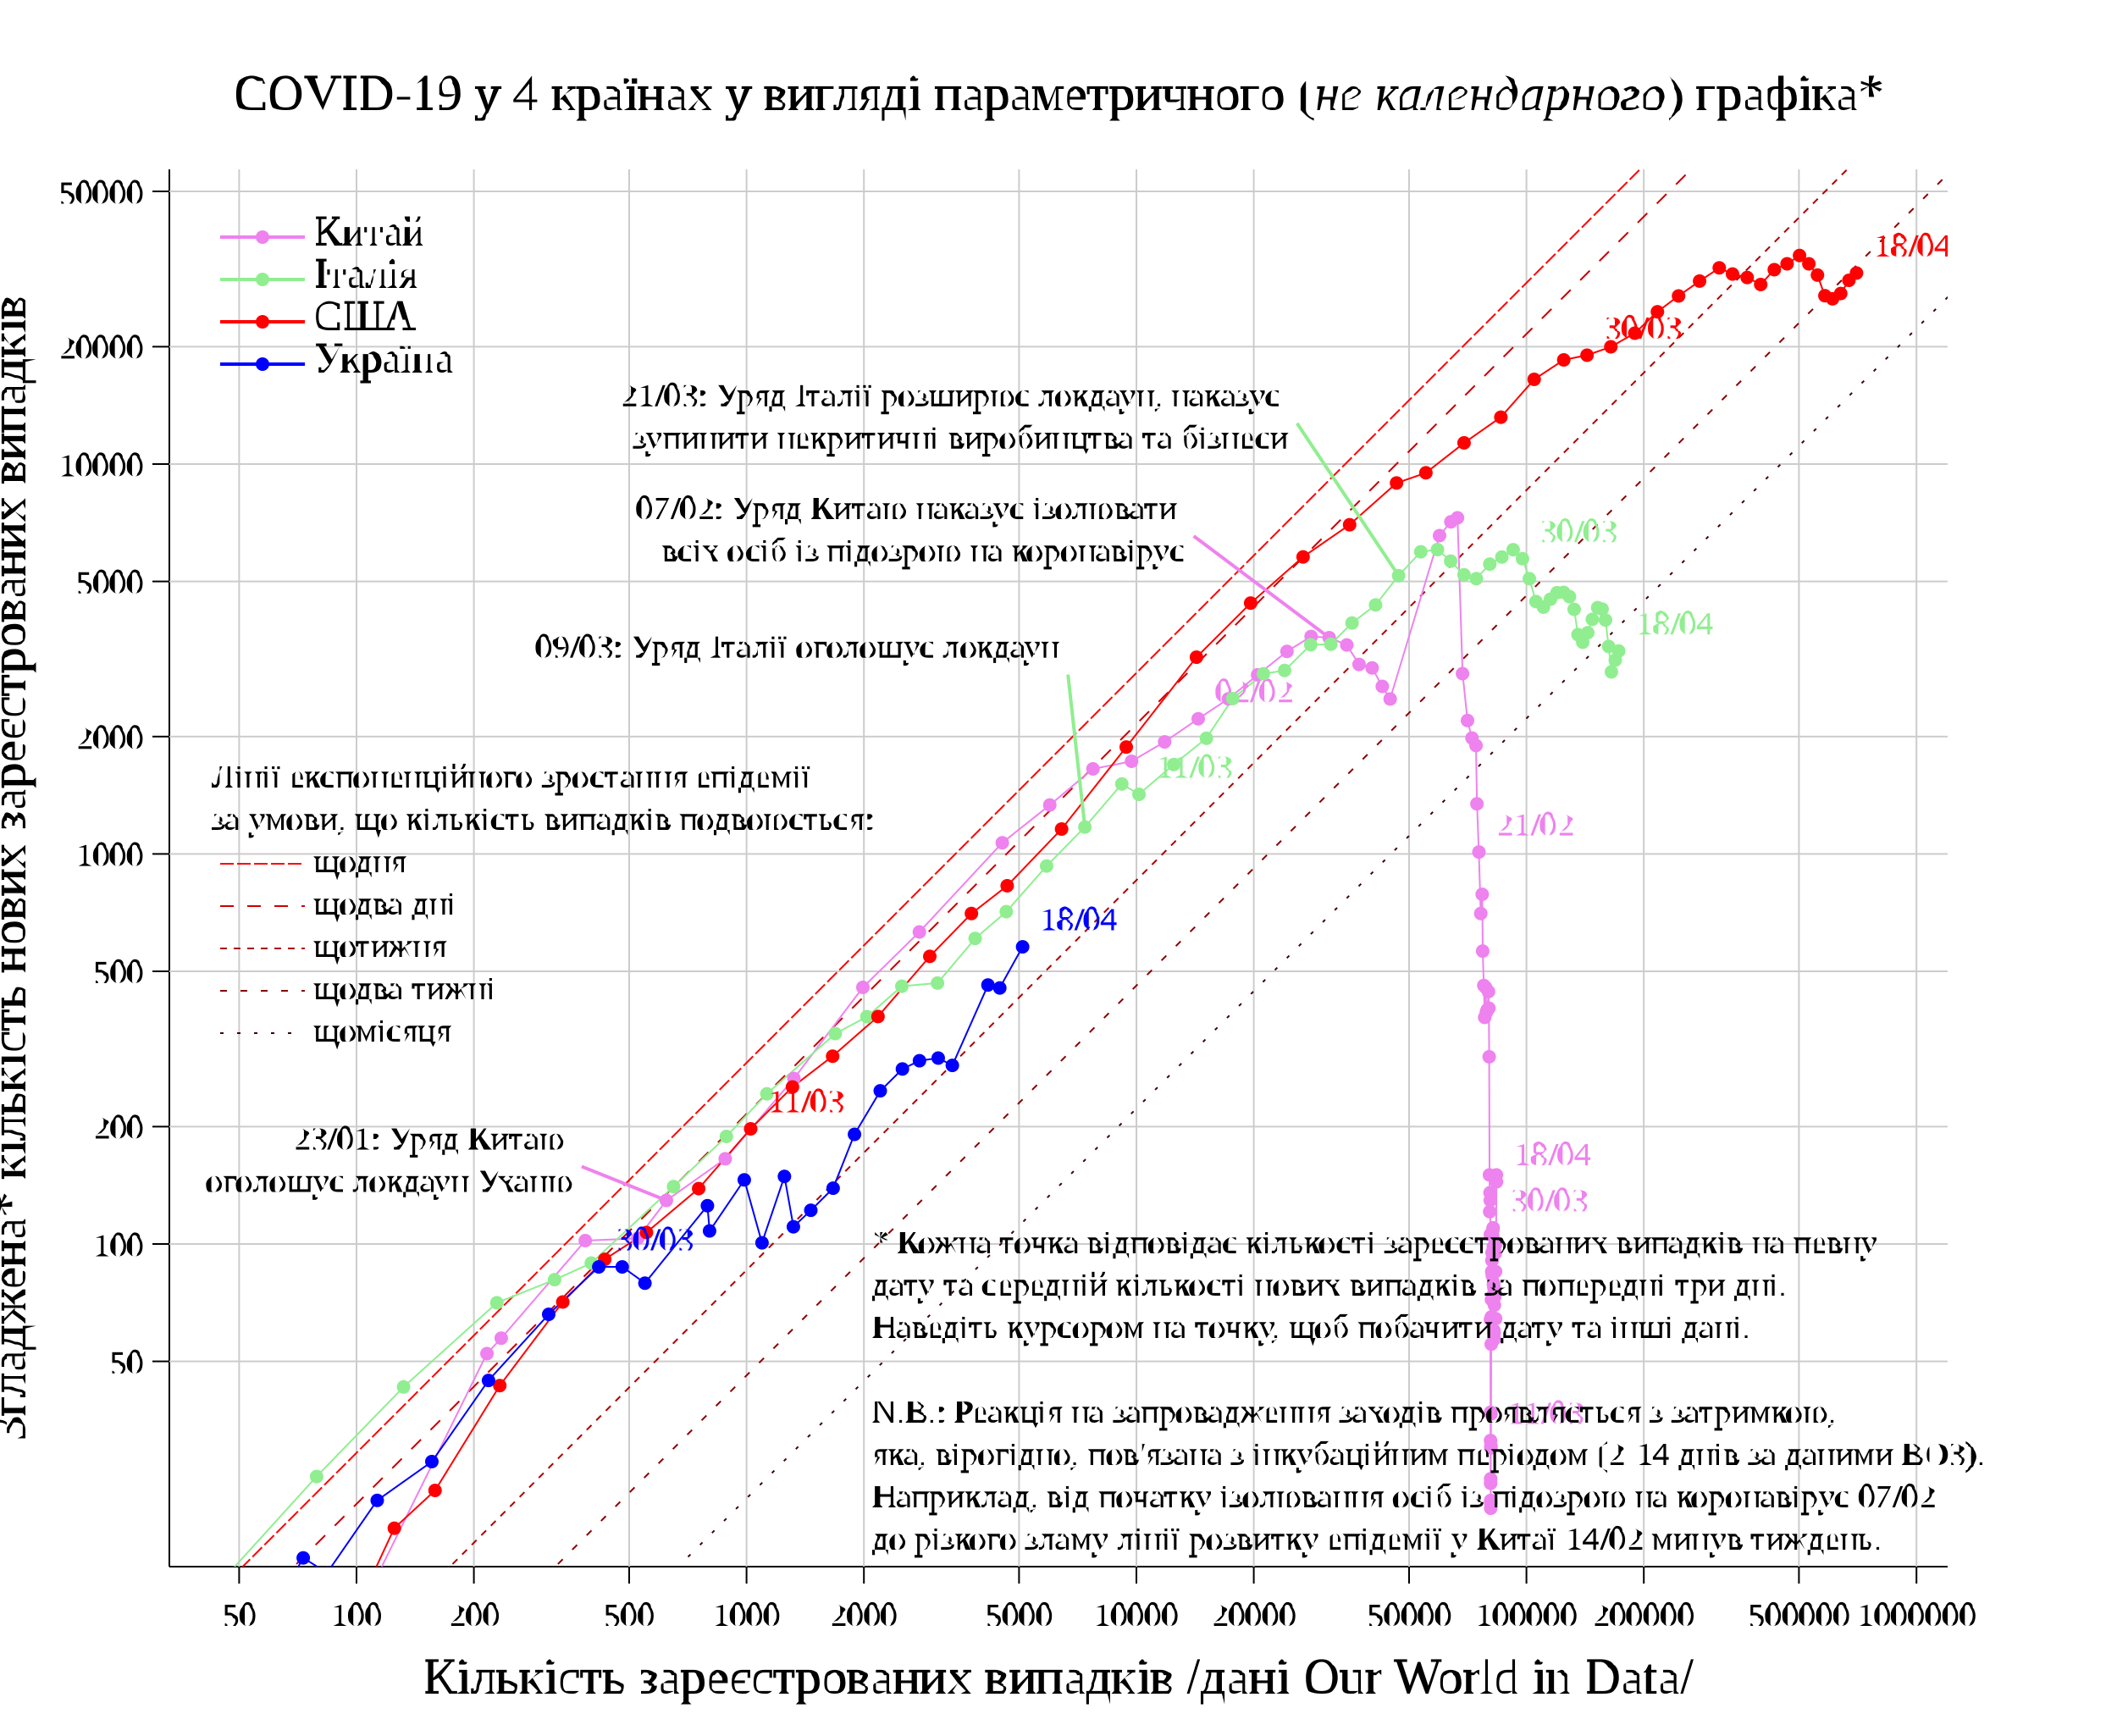
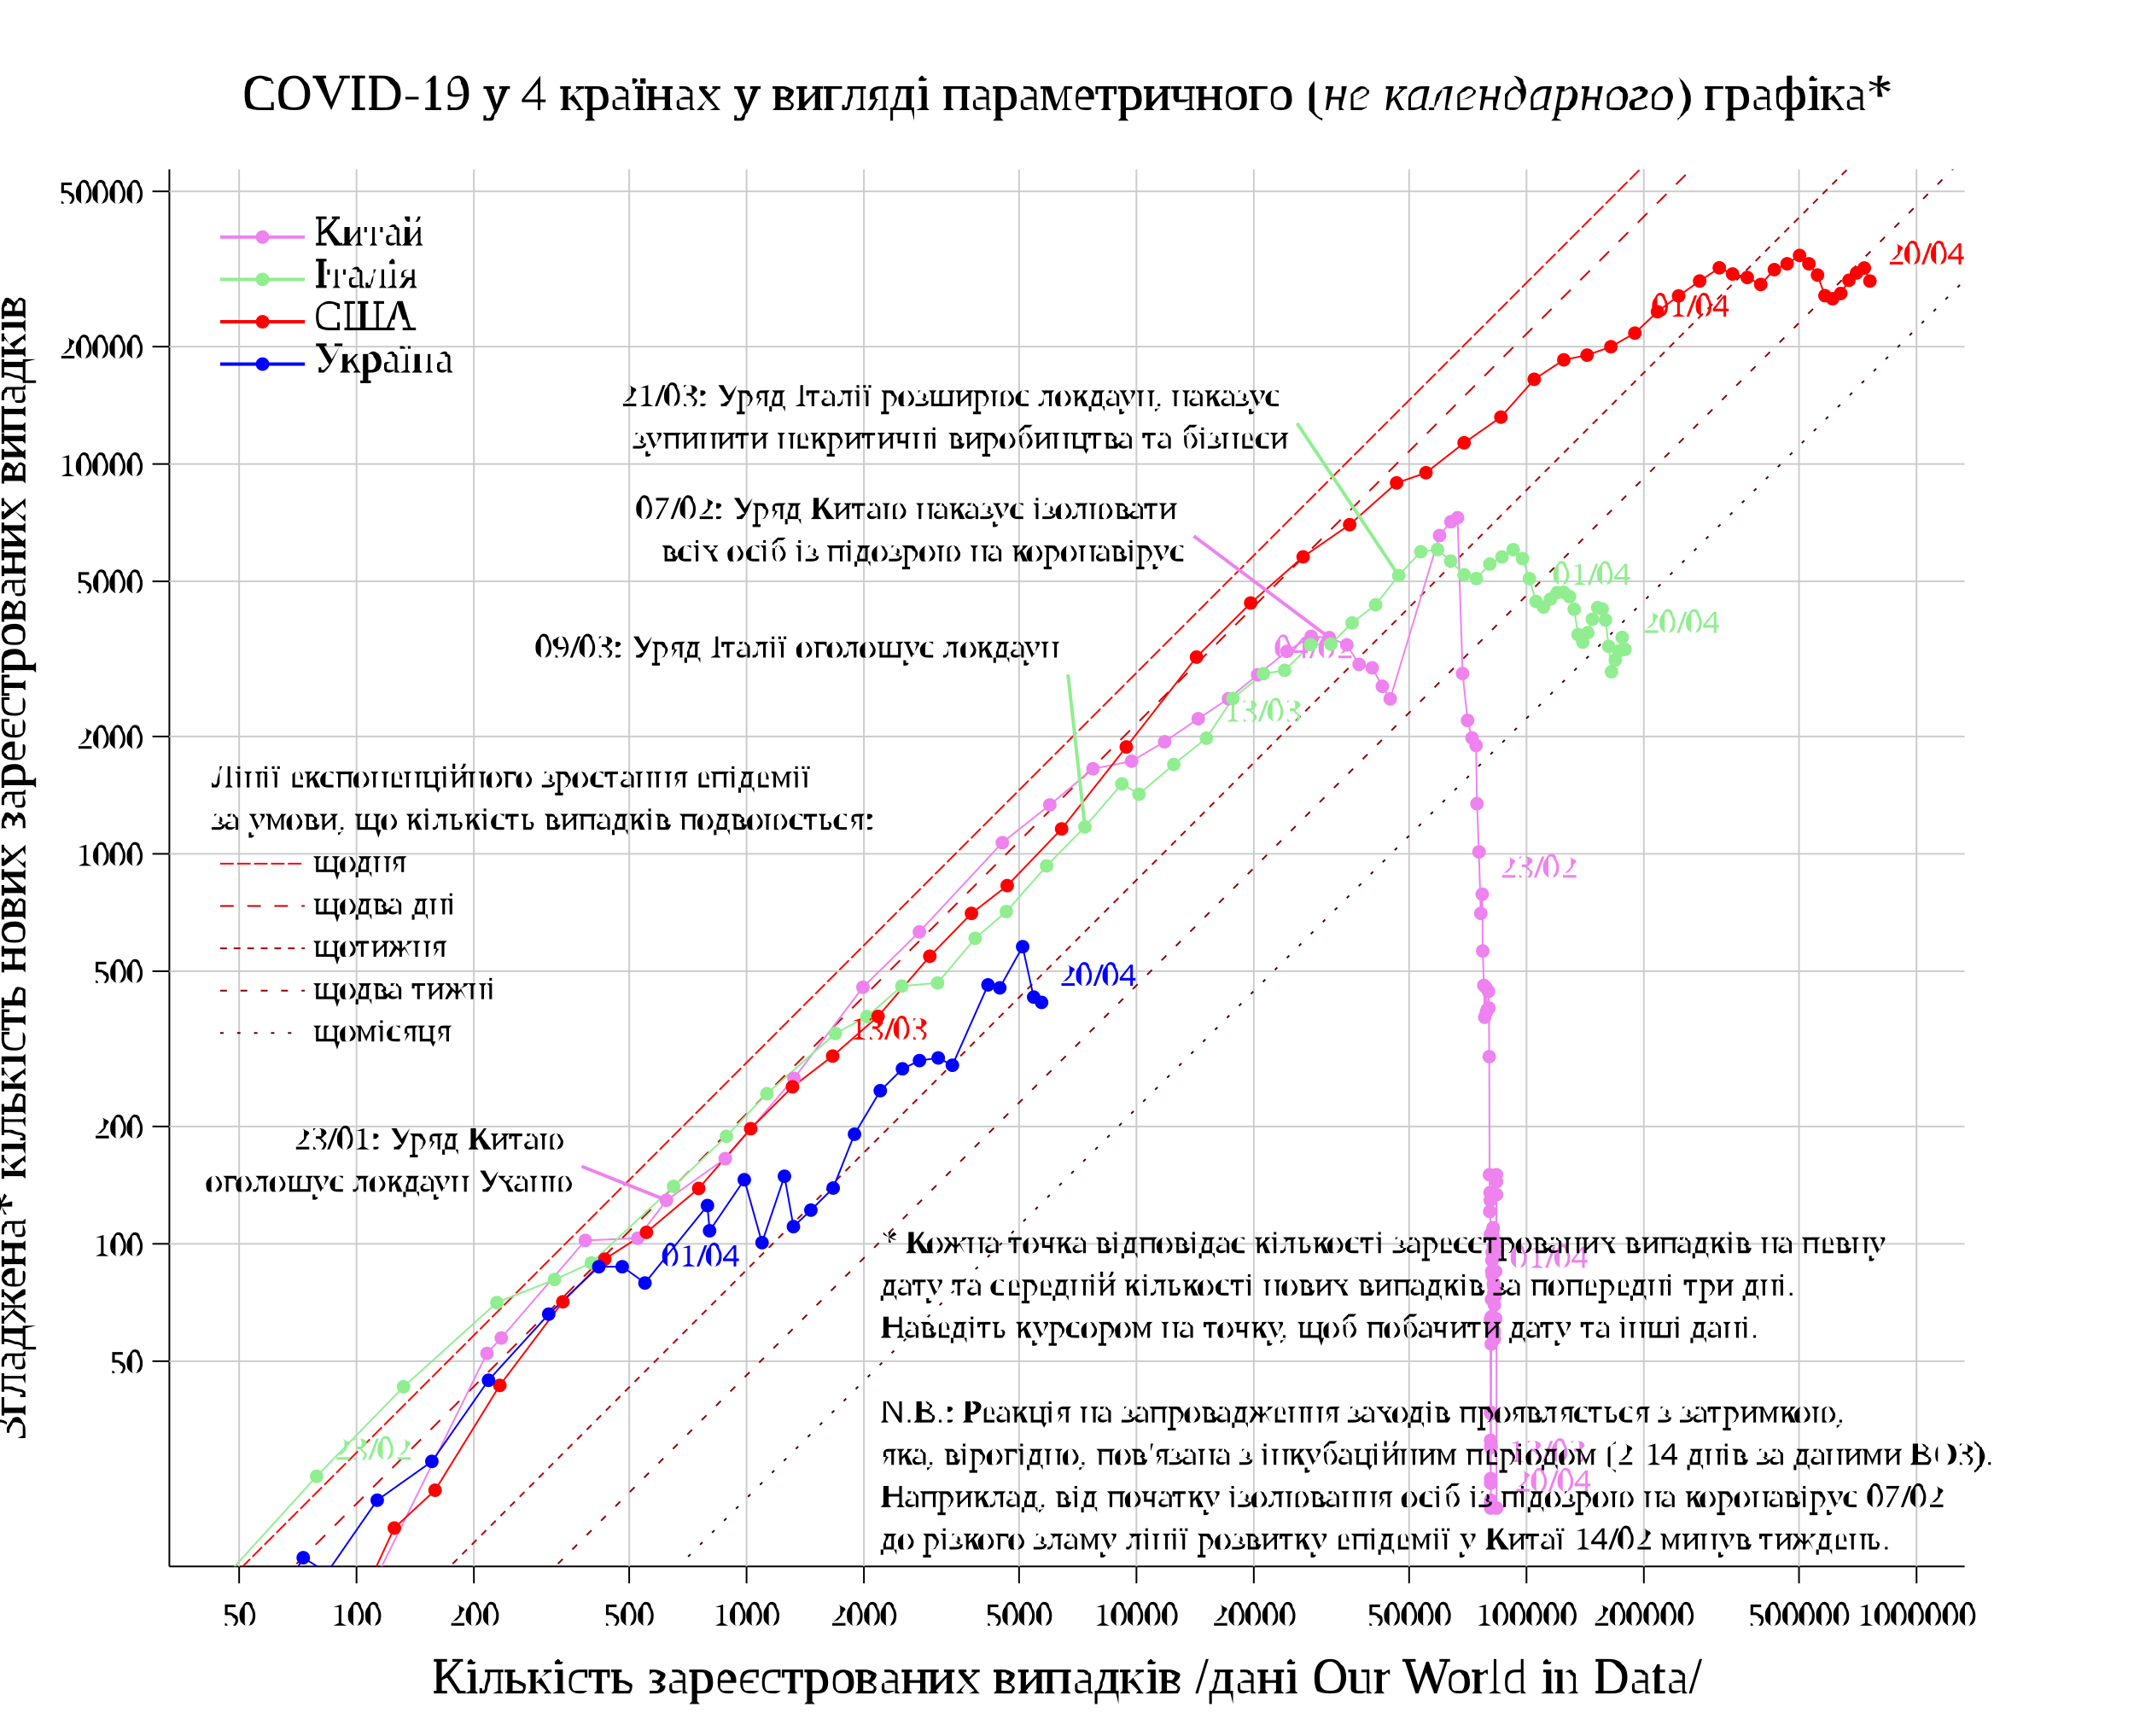
- <svg xmlns="http://www.w3.org/2000/svg" version="1.1" baseProfile="full" viewBox="-1 -1 12.5 10.25" fill="none">
+ <svg xmlns="http://www.w3.org/2000/svg" version="1.1" baseProfile="full" viewBox="-1 -1 12.6 10.25" fill="none">
  <g fill="black" font-size="0.3" text-anchor="middle">
-     <text transform="translate(5.25,-0.35)">COVID-19 у 4 країнах у вигляді параметричного (<tspan font-style="italic">не календарного</tspan>) графіка*</text>
-     <text transform="translate(5.25,9)">Кількість зареєстрованих випадків /<a href="https://covid.ourworldindata.org">
+     <text transform="translate(5.3,-0.35)">COVID-19 у 4 країнах у вигляді параметричного (<tspan font-style="italic">не календарного</tspan>) графіка*</text>
+     <text transform="translate(5.3,9)">Кількість зареєстрованих випадків /<a href="https://covid.ourworldindata.org">
        <tspan>дані Our World in Data</tspan>
      </a>/</text>
    <text transform="translate(-0.85,4.125) rotate(-90)">Згладжена* кількість нових зареєстрованих випадків</text>
  </g>
-   <path stroke="black" stroke-width="0.01" d="M 0 8.25 L 10.5 8.25 M 0 8.25 L 0 0" />
+   <path stroke="black" stroke-width="0.01" d="M 0 8.25 L 10.6 8.25 M 0 8.25 L 0 0" />
  <clipPath id="plot">
-     <rect x="0" y="0" width="10.5" height="8.25" />
+     <rect x="0" y="0" width="10.6" height="8.25" />
  </clipPath>
  <path stroke="black" stroke-width="0.01" d=" M 0.412 8.25 v 0.1  M 1.105 8.25 v 0.1  M 1.798 8.25 v 0.1  M 2.715 8.25 v 0.1  M 3.408 8.25 v 0.1  M 4.101 8.25 v 0.1  M 5.017 8.25 v 0.1  M 5.71 8.25 v 0.1  M 6.403 8.25 v 0.1  M 7.32 8.25 v 0.1  M 8.013 8.25 v 0.1  M 8.706 8.25 v 0.1  M 9.622 8.25 v 0.1  M 10.316 8.25 v 0.1 M 0 7.038 h -0.1  M 0 6.345 h -0.1  M 0 5.652 h -0.1  M 0 4.735 h -0.1  M 0 4.042 h -0.1  M 0 3.349 h -0.1  M 0 2.433 h -0.1  M 0 1.74 h -0.1  M 0 1.047 h -0.1  M 0 0.13 h -0.1" />
-   <path stroke="#ccc" stroke-width="0.01" d=" M 0.412 8.25 v -8.25  M 1.105 8.25 v -8.25  M 1.798 8.25 v -8.25  M 2.715 8.25 v -8.25  M 3.408 8.25 v -8.25  M 4.101 8.25 v -8.25  M 5.017 8.25 v -8.25  M 5.71 8.25 v -8.25  M 6.403 8.25 v -8.25  M 7.32 8.25 v -8.25  M 8.013 8.25 v -8.25  M 8.706 8.25 v -8.25  M 9.622 8.25 v -8.25  M 10.316 8.25 v -8.25 M 0 7.038 h 10.5  M 0 6.345 h 10.5  M 0 5.652 h 10.5  M 0 4.735 h 10.5  M 0 4.042 h 10.5  M 0 3.349 h 10.5  M 0 2.433 h 10.5  M 0 1.74 h 10.5  M 0 1.047 h 10.5  M 0 0.13 h 10.5" />
+   <path stroke="#ccc" stroke-width="0.01" d=" M 0.412 8.25 v -8.25  M 1.105 8.25 v -8.25  M 1.798 8.25 v -8.25  M 2.715 8.25 v -8.25  M 3.408 8.25 v -8.25  M 4.101 8.25 v -8.25  M 5.017 8.25 v -8.25  M 5.71 8.25 v -8.25  M 6.403 8.25 v -8.25  M 7.32 8.25 v -8.25  M 8.013 8.25 v -8.25  M 8.706 8.25 v -8.25  M 9.622 8.25 v -8.25  M 10.316 8.25 v -8.25 M 0 7.038 h 10.6  M 0 6.345 h 10.6  M 0 5.652 h 10.6  M 0 4.735 h 10.6  M 0 4.042 h 10.6  M 0 3.349 h 10.6  M 0 2.433 h 10.6  M 0 1.74 h 10.6  M 0 1.047 h 10.6  M 0 0.13 h 10.6" />
  <g fill="black" font-size="0.2" transform="translate(0,8.6)" text-anchor="middle">
    <text x="0.412">50</text>
    <text x="1.105">100</text>
    <text x="1.798">200</text>
    <text x="2.715">500</text>
    <text x="3.408">1000</text>
    <text x="4.101">2000</text>
    <text x="5.017">5000</text>
    <text x="5.71">10000</text>
    <text x="6.403">20000</text>
    <text x="7.32">50000</text>
    <text x="8.013">100000</text>
    <text x="8.706">200000</text>
    <text x="9.622">500000</text>
    <text x="10.316">1000000</text>
  </g>
  <g fill="black" font-size="0.2" transform="translate(-0.15,0.07)" text-anchor="end">
    <text y="7.038">50</text>
    <text y="6.345">100</text>
    <text y="5.652">200</text>
    <text y="4.735">500</text>
    <text y="4.042">1000</text>
    <text y="3.349">2000</text>
    <text y="2.433">5000</text>
    <text y="1.74">10000</text>
    <text y="1.047">20000</text>
    <text y="0.13">50000</text>
  </g>
  <g transform="translate(0.3,0.4)">
    <g stroke-width="0.02">
      <path stroke="violet" d="M 0 0 h 0.5" />
      <circle fill="violet" r="0.04" cx="0.25" cy="0" />
      <path stroke="lightgreen" d="M 0 0.25 h 0.5" />
      <circle fill="lightgreen" r="0.04" cx="0.25" cy="0.25" />
      <path stroke="red" d="M 0 0.5 h 0.5" />
      <circle fill="red" r="0.04" cx="0.25" cy="0.5" />
      <path stroke="blue" d="M 0 0.75 h 0.5" />
      <circle fill="blue" r="0.04" cx="0.25" cy="0.75" />
    </g>
    <g stroke-width="0.01" transform="translate(0,3.7)">
      <path stroke="#f00" stroke-dasharray="0.08 0.02" d="M 0 0 h 0.5" />
      <path stroke="#c00" stroke-dasharray="0.08 0.08" d="M 0 0.25 h 0.5" />
      <path stroke="#a00" stroke-dasharray="0.04 0.04" d="M 0 0.5 h 0.5" />
      <path stroke="#800" stroke-dasharray="0.04 0.08" d="M 0 0.75 h 0.5" />
      <path stroke="#400" stroke-dasharray="0.02 0.08" d="M 0 1 h 0.5" />
    </g>
    <g transform="translate(0.55,0.05)" font-size="0.25" fill="black">
      <text y="0">Китай</text>
      <text y="0.25">Італія</text>
      <text y="0.5">США</text>
      <text y="0.75">Україна</text>
      <g transform="translate(0,3.7)" font-size="0.2">
        <g transform="translate(-0.6,-0.25)">
          <text y="-0.25">Лінії експоненційного зростання епідемії</text>
          <text>за умови, що кількість випадків подвоюється:</text>
        </g>
        <text y="0">щодня</text>
        <text y="0.25">щодва дні</text>
        <text y="0.5">щотижня</text>
        <text y="0.75">щодва тижні</text>
        <text y="1">щомісяця</text>
      </g>
    </g>
  </g>
  <g clip-path="url(#plot)">
    <g transform="translate(0,8.25) scale(1,-1)" stroke-width="0.01">
      <path stroke="#f00" stroke-dasharray="0.08 0.02" d="M -2.267 -2.7 l 100 100" />
      <path stroke="#c00" stroke-dasharray="0.08 0.08" d="M -1.965 -2.7 l 100 100" />
      <path stroke="#a00" stroke-dasharray="0.04 0.04" d="M -1.043 -2.7 l 100 100" />
      <path stroke="#800" stroke-dasharray="0.04 0.08" d="M -0.421 -2.7 l 100 100" />
      <path stroke="#400" stroke-dasharray="0.02 0.08" d="M 0.305 -2.7 l 100 100" />
-       <path stroke="violet" d="M 0.882 -0.754  L 1.875 1.258  L 1.96 1.349  L 2.456 1.925  L 2.765 1.938  L 2.935 2.162  L 3.282 2.408  L 3.688 2.882  L 4.095 3.42  L 4.428 3.747  L 4.918 4.274  L 5.199 4.497  L 5.453 4.71  L 5.681 4.755  L 5.877 4.87  L 6.075 5.006  L 6.253 5.124  L 6.426 5.265  L 6.599 5.404  L 6.742 5.492  L 6.848 5.485  L 6.952 5.442  L 7.025 5.327  L 7.102 5.306  L 7.162 5.197  L 7.208 5.123  L 7.5 6.088  L 7.567 6.169  L 7.606 6.193  L 7.636 5.273  L 7.665 4.996  L 7.691 4.892  L 7.715 4.848  L 7.721 4.504  L 7.732 4.219  L 7.743 3.856  L 7.752 3.969  L 7.755 3.634  L 7.761 3.431  L 7.767 3.243  L 7.772 3.42  L 7.776 3.273  L 7.782 3.288  L 7.789 3.395  L 7.791 3.297  L 7.793 3.01  L 7.795 2.313  L 7.796 2.096  L 7.798 2.208  L 7.799 2.162  L 7.8 1.96  L 7.8 1.459  L 7.801 0.911  L 7.801 0.745  L 7.801 0.492  L 7.802 0.519  L 7.802 0.376  L 7.802 0.345  L 7.802 0.391  L 7.803 0.701  L 7.803 0.712  L 7.804 0.902  L 7.805 1.313  L 7.806 1.474  L 7.806 1.577  L 7.808 1.743  L 7.809 1.807  L 7.81 1.854  L 7.811 1.719  L 7.812 1.815  L 7.814 1.954  L 7.815 1.988  L 7.816 2  L 7.817 1.888  L 7.818 1.665  L 7.819 1.674  L 7.82 1.613  L 7.821 1.648  L 7.821 1.394  L 7.822 1.378  L 7.823 1.343  L 7.824 1.544  L 7.825 1.631  L 7.826 1.626  L 7.827 1.595  L 7.828 1.626  L 7.829 1.85  L 7.83 1.902  L 7.831 1.743  L 7.831 1.464  L 7.836 2.313  L 7.836 2.272" />
-       <path stroke="lightgreen" d="M -0.667 -1.16  L 0.869 0.532  L 1.383 1.061  L 1.934 1.558  L 2.275 1.694  L 2.491 1.792  L 2.977 2.244  L 3.289 2.54  L 3.528 2.792  L 3.932 3.147  L 4.119 3.247  L 4.325 3.427  L 4.536 3.446  L 4.758 3.709  L 4.942 3.867  L 5.18 4.137  L 5.406 4.367  L 5.624 4.621  L 5.725 4.56  L 5.93 4.736  L 6.123 4.891  L 6.279 5.126  L 6.46 5.272  L 6.585 5.291  L 6.739 5.443  L 6.858 5.446  L 6.983 5.572  L 7.122 5.678  L 7.258 5.851  L 7.389 5.992  L 7.488 6.005  L 7.565 5.937  L 7.644 5.856  L 7.717 5.834  L 7.796 5.919  L 7.868 5.961  L 7.935 6.004  L 7.99 5.951  L 8.03 5.833  L 8.069 5.698  L 8.113 5.665  L 8.155 5.712  L 8.194 5.751  L 8.233 5.752  L 8.267 5.727  L 8.295 5.652  L 8.317 5.503  L 8.345 5.458  L 8.375 5.514  L 8.402 5.593  L 8.433 5.662  L 8.46 5.654  L 8.48 5.589  L 8.498 5.433  L 8.515 5.283  L 8.537 5.353  L 8.558 5.406" />
-       <path stroke="red" d="M 0.989 -0.431  L 1.135 -0.188  L 1.328 0.227  L 1.569 0.45  L 1.951 1.069  L 2.323 1.563  L 2.571 1.815  L 2.817 1.973  L 3.125 2.232  L 3.432 2.585  L 3.679 2.832  L 3.916 3.014  L 4.184 3.248  L 4.49 3.603  L 4.736 3.856  L 4.947 4.02  L 5.268 4.355  L 5.65 4.839  L 6.065 5.37  L 6.385 5.689  L 6.694 5.962  L 6.969 6.152  L 7.246 6.398  L 7.419 6.458  L 7.645 6.635  L 7.862 6.787  L 8.059 7.01  L 8.233 7.125  L 8.371 7.153  L 8.511 7.202  L 8.653 7.283  L 8.786 7.409  L 8.911 7.503  L 9.035 7.59  L 9.152 7.668  L 9.23 7.632  L 9.316 7.612  L 9.396 7.57  L 9.476 7.658  L 9.552 7.692  L 9.625 7.741  L 9.681 7.692  L 9.731 7.626  L 9.775 7.504  L 9.82 7.486  L 9.869 7.517  L 9.917 7.595  L 9.962 7.638" />
-       <path stroke="blue" d="M 0.214 -0.708  L 0.35 -0.754  L 0.79 0.052  L 0.931 -0.037  L 1.227 0.391  L 1.55 0.62  L 1.884 1.099  L 2.24 1.49  L 2.535 1.77  L 2.674 1.77  L 2.808 1.674  L 3.177 2.131  L 3.19 1.982  L 3.395 2.284  L 3.499 1.912  L 3.632 2.304  L 3.685 2.007  L 3.788 2.104  L 3.919 2.234  L 4.045 2.552  L 4.198 2.809  L 4.328 2.938  L 4.429 2.987  L 4.54 3.003  L 4.623 2.959  L 4.834 3.434  L 4.903 3.417  L 5.038 3.66" />
+       <path stroke="violet" d="M 0.882 -0.754  L 1.875 1.258  L 1.96 1.349  L 2.456 1.925  L 2.765 1.938  L 2.935 2.162  L 3.282 2.408  L 3.688 2.882  L 4.095 3.42  L 4.428 3.747  L 4.918 4.274  L 5.199 4.497  L 5.453 4.71  L 5.681 4.755  L 5.877 4.87  L 6.075 5.006  L 6.253 5.124  L 6.426 5.265  L 6.599 5.404  L 6.742 5.492  L 6.848 5.485  L 6.952 5.442  L 7.025 5.327  L 7.102 5.306  L 7.162 5.197  L 7.208 5.123  L 7.5 6.088  L 7.567 6.169  L 7.606 6.193  L 7.636 5.273  L 7.665 4.996  L 7.691 4.892  L 7.715 4.848  L 7.721 4.504  L 7.732 4.219  L 7.743 3.856  L 7.752 3.969  L 7.755 3.634  L 7.761 3.431  L 7.767 3.243  L 7.772 3.42  L 7.776 3.273  L 7.782 3.288  L 7.789 3.395  L 7.791 3.297  L 7.793 3.01  L 7.795 2.313  L 7.796 2.096  L 7.798 2.208  L 7.799 2.162  L 7.8 1.96  L 7.8 1.459  L 7.801 0.911  L 7.801 0.745  L 7.801 0.492  L 7.802 0.519  L 7.802 0.376  L 7.802 0.345  L 7.802 0.391  L 7.803 0.701  L 7.803 0.712  L 7.804 0.902  L 7.805 1.313  L 7.806 1.474  L 7.806 1.577  L 7.808 1.743  L 7.809 1.807  L 7.81 1.854  L 7.811 1.719  L 7.812 1.815  L 7.814 1.954  L 7.815 1.988  L 7.816 2  L 7.817 1.888  L 7.818 1.665  L 7.819 1.674  L 7.82 1.613  L 7.821 1.648  L 7.821 1.394  L 7.822 1.378  L 7.823 1.343  L 7.824 1.544  L 7.825 1.631  L 7.826 1.626  L 7.827 1.595  L 7.828 1.626  L 7.829 1.85  L 7.83 1.902  L 7.831 1.743  L 7.831 1.464  L 7.836 2.313  L 7.836 2.272  L 7.836 2.195  L 7.836 0.345" />
+       <path stroke="lightgreen" d="M -0.667 -1.16  L 0.869 0.532  L 1.383 1.061  L 1.934 1.558  L 2.275 1.694  L 2.491 1.792  L 2.977 2.244  L 3.289 2.54  L 3.528 2.792  L 3.932 3.147  L 4.119 3.247  L 4.325 3.427  L 4.536 3.446  L 4.758 3.709  L 4.942 3.867  L 5.18 4.137  L 5.406 4.367  L 5.624 4.621  L 5.725 4.56  L 5.93 4.736  L 6.123 4.891  L 6.279 5.126  L 6.46 5.272  L 6.585 5.291  L 6.739 5.443  L 6.858 5.446  L 6.983 5.572  L 7.122 5.678  L 7.258 5.851  L 7.389 5.992  L 7.488 6.005  L 7.565 5.937  L 7.644 5.856  L 7.717 5.834  L 7.796 5.919  L 7.868 5.961  L 7.935 6.004  L 7.99 5.951  L 8.03 5.833  L 8.069 5.698  L 8.113 5.665  L 8.155 5.712  L 8.194 5.751  L 8.233 5.752  L 8.267 5.727  L 8.295 5.652  L 8.317 5.503  L 8.345 5.458  L 8.375 5.514  L 8.402 5.593  L 8.433 5.662  L 8.46 5.654  L 8.48 5.589  L 8.498 5.433  L 8.515 5.283  L 8.537 5.353  L 8.558 5.406  L 8.578 5.486  L 8.595 5.415" />
+       <path stroke="red" d="M 0.989 -0.431  L 1.135 -0.188  L 1.328 0.227  L 1.569 0.45  L 1.951 1.069  L 2.323 1.563  L 2.571 1.815  L 2.817 1.973  L 3.125 2.232  L 3.432 2.585  L 3.679 2.832  L 3.916 3.014  L 4.184 3.248  L 4.49 3.603  L 4.736 3.856  L 4.947 4.02  L 5.268 4.355  L 5.65 4.839  L 6.065 5.37  L 6.385 5.689  L 6.694 5.962  L 6.969 6.152  L 7.246 6.398  L 7.419 6.458  L 7.645 6.635  L 7.862 6.787  L 8.059 7.01  L 8.233 7.125  L 8.371 7.153  L 8.511 7.202  L 8.653 7.283  L 8.786 7.409  L 8.911 7.503  L 9.035 7.59  L 9.152 7.668  L 9.23 7.632  L 9.316 7.612  L 9.396 7.57  L 9.476 7.658  L 9.552 7.692  L 9.625 7.741  L 9.681 7.692  L 9.731 7.626  L 9.775 7.504  L 9.82 7.486  L 9.869 7.517  L 9.917 7.595  L 9.962 7.638  L 10.008 7.667  L 10.041 7.591" />
+       <path stroke="blue" d="M 0.214 -0.708  L 0.35 -0.754  L 0.79 0.052  L 0.931 -0.037  L 1.227 0.391  L 1.55 0.62  L 1.884 1.099  L 2.24 1.49  L 2.535 1.77  L 2.674 1.77  L 2.808 1.674  L 3.177 2.131  L 3.19 1.982  L 3.395 2.284  L 3.499 1.912  L 3.632 2.304  L 3.685 2.007  L 3.788 2.104  L 3.919 2.234  L 4.045 2.552  L 4.198 2.809  L 4.328 2.938  L 4.429 2.987  L 4.54 3.003  L 4.623 2.959  L 4.834 3.434  L 4.903 3.417  L 5.038 3.66  L 5.103 3.362  L 5.15 3.331" />
    </g>
    <g transform="translate(-3.5,2.7)" font-size="0.2">
      <g fill="violet">
        <g transform="translate(4.382027,6.30409)">
          <circle r="0.04" />
        </g>
        <g transform="translate(5.375278,4.292366)">
          <circle r="0.04" />
        </g>
        <g transform="translate(5.459586,4.201118)">
          <circle r="0.04" />
        </g>
        <g transform="translate(5.955837,3.625027)">
          <circle r="0.04" />
        </g>
        <g transform="translate(6.265301,3.61204)">
          <circle r="0.04" />
        </g>
        <g transform="translate(6.434547,3.387607)">
          <circle r="0.04" />
        </g>
        <g transform="translate(6.782192,3.142036)">
          <circle r="0.04" />
        </g>
        <g transform="translate(7.187657,2.667758)">
          <circle r="0.04" />
        </g>
        <g transform="translate(7.594884,2.129703)">
          <circle r="0.04" />
        </g>
        <g transform="translate(7.928406,1.802694)">
          <circle r="0.04" />
        </g>
        <g transform="translate(8.418036,1.276145)">
          <circle r="0.04" />
        </g>
        <g transform="translate(8.698514,1.053064)">
          <circle r="0.04" />
        </g>
        <g transform="translate(8.953381,0.8396529)">
          <circle r="0.04" />
        </g>
        <g transform="translate(9.181323,0.7948943)">
          <circle r="0.04" />
        </g>
        <g transform="translate(9.376617,0.6804162)">
          <circle r="0.04" />
        </g>
        <g transform="translate(9.574914,0.5439871)">
          <circle r="0.04" />
-           <text x="0.1" y="-0.1">02/02</text>
        </g>
        <g transform="translate(9.753304,0.4263541)">
          <circle r="0.04" />
        </g>
        <g transform="translate(9.92564,0.2845702)">
          <circle r="0.04" />
+           <text x="0.1" y="-0.1">04/02</text>
        </g>
        <g transform="translate(10.09905,0.1462033)">
          <circle r="0.04" />
        </g>
        <g transform="translate(10.24164,0.05798309)">
          <circle r="0.04" />
        </g>
        <g transform="translate(10.3484,0.0651144)">
          <circle r="0.04" />
        </g>
        <g transform="translate(10.45233,0.1082278)">
          <circle r="0.04" />
        </g>
        <g transform="translate(10.52492,0.2232853)">
          <circle r="0.04" />
        </g>
        <g transform="translate(10.60177,0.2437435)">
          <circle r="0.04" />
        </g>
        <g transform="translate(10.66186,0.3525796)">
          <circle r="0.04" />
        </g>
        <g transform="translate(10.70827,0.4270212)">
          <circle r="0.04" />
        </g>
        <g transform="translate(10.99985,-0.5376782)">
          <circle r="0.04" />
        </g>
        <g transform="translate(11.06697,-0.6190231)">
          <circle r="0.04" />
        </g>
        <g transform="translate(11.10584,-0.6426572)">
          <circle r="0.04" />
        </g>
        <g transform="translate(11.13555,0.277419)">
          <circle r="0.04" />
        </g>
        <g transform="translate(11.16504,0.554242)">
          <circle r="0.04" />
        </g>
        <g transform="translate(11.19145,0.6576339)">
          <circle r="0.04" />
        </g>
        <g transform="translate(11.2153,0.7017953)">
          <circle r="0.04" />
        </g>
        <g transform="translate(11.22059,1.046099)">
          <circle r="0.04" />
        </g>
        <g transform="translate(11.23246,1.330646)">
          <circle r="0.04" />
-           <text x="0.1" y="-0.1">21/02</text>
        </g>
        <g transform="translate(11.24333,1.693695)">
          <circle r="0.04" />
        </g>
        <g transform="translate(11.25177,1.580502)">
          <circle r="0.04" />
+           <text x="0.1" y="-0.1">23/02</text>
        </g>
        <g transform="translate(11.2546,1.915537)">
          <circle r="0.04" />
        </g>
        <g transform="translate(11.26124,2.118774)">
          <circle r="0.04" />
        </g>
        <g transform="translate(11.2665,2.307201)">
          <circle r="0.04" />
        </g>
        <g transform="translate(11.2721,2.130435)">
          <circle r="0.04" />
        </g>
        <g transform="translate(11.27628,2.277039)">
          <circle r="0.04" />
        </g>
        <g transform="translate(11.28169,2.261874)">
          <circle r="0.04" />
        </g>
        <g transform="translate(11.28889,2.154926)">
          <circle r="0.04" />
        </g>
        <g transform="translate(11.29146,2.252719)">
          <circle r="0.04" />
        </g>
        <g transform="translate(11.29304,2.539573)">
          <circle r="0.04" />
        </g>
        <g transform="translate(11.29452,3.237145)">
          <circle r="0.04" />
        </g>
        <g transform="translate(11.29598,3.454209)">
          <circle r="0.04" />
        </g>
        <g transform="translate(11.29808,3.342259)">
          <circle r="0.04" />
        </g>
        <g transform="translate(11.29934,3.387607)">
          <circle r="0.04" />
        </g>
        <g transform="translate(11.29991,3.589711)">
          <circle r="0.04" />
        </g>
        <g transform="translate(11.30046,4.091117)">
          <circle r="0.04" />
        </g>
        <g transform="translate(11.30071,4.639082)">
          <circle r="0.04" />
        </g>
        <g transform="translate(11.30107,4.805318)">
          <circle r="0.04" />
-           <text x="0.1" y="-0.1">11/03</text>
        </g>
        <g transform="translate(11.30136,5.058153)">
          <circle r="0.04" />
        </g>
        <g transform="translate(11.30164,5.031124)">
          <circle r="0.04" />
+           <text x="0.1" y="-0.1">13/03</text>
        </g>
        <g transform="translate(11.30187,5.174225)">
          <circle r="0.04" />
        </g>
        <g transform="translate(11.30214,5.205478)">
          <circle r="0.04" />
        </g>
        <g transform="translate(11.30245,5.158958)">
          <circle r="0.04" />
        </g>
        <g transform="translate(11.30298,4.848803)">
          <circle r="0.04" />
        </g>
        <g transform="translate(11.30327,4.837753)">
          <circle r="0.04" />
        </g>
        <g transform="translate(11.30381,4.648132)">
          <circle r="0.04" />
        </g>
        <g transform="translate(11.30503,4.236625)">
          <circle r="0.04" />
        </g>
        <g transform="translate(11.30567,4.075613)">
          <circle r="0.04" />
        </g>
        <g transform="translate(11.30647,3.973334)">
          <circle r="0.04" />
        </g>
        <g transform="translate(11.30816,3.807349)">
          <circle r="0.04" />
        </g>
        <g transform="translate(11.30901,3.74281)">
          <circle r="0.04" />
        </g>
        <g transform="translate(11.30996,3.696123)">
          <circle r="0.04" />
        </g>
        <g transform="translate(11.31121,3.831159)">
          <circle r="0.04" />
        </g>
        <g transform="translate(11.31236,3.735484)">
          <circle r="0.04" />
        </g>
        <g transform="translate(11.31382,3.59604)">
          <circle r="0.04" />
        </g>
        <g transform="translate(11.31519,3.561715)">
          <circle r="0.04" />
        </g>
        <g transform="translate(11.31639,3.54952)">
          <circle r="0.04" />
-           <text x="0.1" y="-0.1">30/03</text>
        </g>
        <g transform="translate(11.31741,3.661637)">
          <circle r="0.04" />
        </g>
        <g transform="translate(11.31807,3.88478)">
          <circle r="0.04" />
+           <text x="0.1" y="-0.1">01/04</text>
        </g>
        <g transform="translate(11.31928,3.876342)">
          <circle r="0.04" />
        </g>
        <g transform="translate(11.32013,3.936966)">
          <circle r="0.04" />
        </g>
        <g transform="translate(11.32088,3.901875)">
          <circle r="0.04" />
        </g>
        <g transform="translate(11.32146,4.155655)">
          <circle r="0.04" />
        </g>
        <g transform="translate(11.32227,4.172463)">
          <circle r="0.04" />
        </g>
        <g transform="translate(11.32295,4.206949)">
          <circle r="0.04" />
        </g>
        <g transform="translate(11.32399,4.006278)">
          <circle r="0.04" />
        </g>
        <g transform="translate(11.32503,3.919267)">
          <circle r="0.04" />
        </g>
        <g transform="translate(11.32569,3.923662)">
          <circle r="0.04" />
        </g>
        <g transform="translate(11.32664,3.954985)">
          <circle r="0.04" />
        </g>
        <g transform="translate(11.32776,3.923662)">
          <circle r="0.04" />
        </g>
        <g transform="translate(11.32911,3.699638)">
          <circle r="0.04" />
        </g>
        <g transform="translate(11.33024,3.648169)">
          <circle r="0.04" />
        </g>
        <g transform="translate(11.33083,3.807349)">
          <circle r="0.04" />
        </g>
        <g transform="translate(11.33143,4.085922)">
          <circle r="0.04" />
        </g>
        <g transform="translate(11.33564,3.237145)">
          <circle r="0.04" />
        </g>
        <g transform="translate(11.33601,3.277875)">
          <circle r="0.04" />
-           <text x="0.1" y="-0.1">18/04</text>
+         </g>
+         <g transform="translate(11.33622,3.354651)">
+           <circle r="0.04" />
+         </g>
+         <g transform="translate(11.33639,5.205478)">
+           <circle r="0.04" />
+           <text x="0.1" y="-0.1">20/04</text>
        </g>
      </g>
      <g transform="translate(6.434547,3.387607)">
        <g transform="translate(-0.55,-0.55)" fill="black" text-anchor="end">
          <a href="https://www.theguardian.com/world/2020/jan/23/coronavirus-panic-and-anger-in-wuhan-as-china-orders-city-into-lockdown">
            <text>
              <tspan x="0" dy="0.25">23/01: Уряд Китаю</tspan>
              <tspan x="0" dy="0.25">оголошує локдаун Уханю</tspan>
            </text>
          </a>
        </g>
        <line x1="-0.5" y1="-0.2" x2="0" y2="0" stroke-width="0.02" stroke="violet" />
      </g>
      <g transform="translate(10.3484,0.0651144)">
        <g transform="translate(-0.85,-0.95)" fill="black" text-anchor="end">
          <a href="https://www.dailymail.co.uk/news/article-7977649/China-orders-Wuhan-round-suspected-coronavirus-patients-quarantine-camps.html">
            <text>
              <tspan x="0" dy="0.25">07/02: Уряд Китаю наказує ізолювати</tspan>
              <tspan x="0" dy="0.25">всіх осіб із підозрою на коронавірус</tspan>
            </text>
          </a>
        </g>
        <line x1="-0.8" y1="-0.6" x2="0" y2="0" stroke-width="0.02" stroke="violet" />
      </g>
      <g fill="lightgreen">
        <g transform="translate(2.833213,6.709555)">
          <circle r="0.04" />
        </g>
        <g transform="translate(4.369448,5.017879)">
          <circle r="0.04" />
+           <text x="0.1" y="-0.1">23/02</text>
        </g>
        <g transform="translate(4.882802,4.4888)">
          <circle r="0.04" />
        </g>
        <g transform="translate(5.433722,3.992026)">
          <circle r="0.04" />
        </g>
        <g transform="translate(5.774552,3.855551)">
          <circle r="0.04" />
        </g>
        <g transform="translate(5.991465,3.757625)">
          <circle r="0.04" />
        </g>
        <g transform="translate(6.476972,3.305979)">
          <circle r="0.04" />
        </g>
        <g transform="translate(6.788972,3.010018)">
          <circle r="0.04" />
        </g>
        <g transform="translate(7.028201,2.758311)">
          <circle r="0.04" />
        </g>
        <g transform="translate(7.431892,2.402598)">
          <circle r="0.04" />
        </g>
        <g transform="translate(7.618742,2.302836)">
          <circle r="0.04" />
        </g>
        <g transform="translate(7.824846,2.123131)">
          <circle r="0.04" />
        </g>
        <g transform="translate(8.035603,2.104385)">
          <circle r="0.04" />
        </g>
        <g transform="translate(8.257904,1.840922)">
          <circle r="0.04" />
        </g>
        <g transform="translate(8.441607,1.682859)">
          <circle r="0.04" />
        </g>
        <g transform="translate(8.679822,1.413383)">
          <circle r="0.04" />
        </g>
        <g transform="translate(8.905851,1.183249)">
          <circle r="0.04" />
        </g>
        <g transform="translate(9.123911,0.9288114)">
          <circle r="0.04" />
        </g>
        <g transform="translate(9.22513,0.9901804)">
          <circle r="0.04" />
-           <text x="0.1" y="-0.1">11/03</text>
        </g>
        <g transform="translate(9.430439,0.8141687)">
          <circle r="0.04" />
        </g>
        <g transform="translate(9.623311,0.6589795)">
          <circle r="0.04" />
+           <text x="0.1" y="-0.1">13/03</text>
        </g>
        <g transform="translate(9.779057,0.4244884)">
          <circle r="0.04" />
        </g>
        <g transform="translate(9.959726,0.2781089)">
          <circle r="0.04" />
        </g>
        <g transform="translate(10.08498,0.2585205)">
          <circle r="0.04" />
        </g>
        <g transform="translate(10.23925,0.1067732)">
          <circle r="0.04" />
        </g>
        <g transform="translate(10.35793,0.1039671)">
          <circle r="0.04" />
        </g>
        <g transform="translate(10.48327,-0.02154837)">
          <circle r="0.04" />
        </g>
        <g transform="translate(10.62218,-0.1283142)">
          <circle r="0.04" />
        </g>
        <g transform="translate(10.75835,-0.3009503)">
          <circle r="0.04" />
        </g>
        <g transform="translate(10.88889,-0.4419865)">
          <circle r="0.04" />
        </g>
        <g transform="translate(10.98763,-0.4552207)">
          <circle r="0.04" />
        </g>
        <g transform="translate(11.0655,-0.3868116)">
          <circle r="0.04" />
        </g>
        <g transform="translate(11.14441,-0.3062857)">
          <circle r="0.04" />
        </g>
        <g transform="translate(11.21702,-0.2835913)">
          <circle r="0.04" />
        </g>
        <g transform="translate(11.2965,-0.3692683)">
          <circle r="0.04" />
        </g>
        <g transform="translate(11.36788,-0.4111204)">
          <circle r="0.04" />
        </g>
        <g transform="translate(11.43466,-0.4542811)">
          <circle r="0.04" />
        </g>
        <g transform="translate(11.48954,-0.4011412)">
          <circle r="0.04" />
-           <text x="0.1" y="-0.1">30/03</text>
        </g>
        <g transform="translate(11.53017,-0.2831322)">
          <circle r="0.04" />
        </g>
        <g transform="translate(11.56923,-0.1484097)">
          <circle r="0.04" />
+           <text x="0.1" y="-0.1">01/04</text>
        </g>
        <g transform="translate(11.61344,-0.1152068)">
          <circle r="0.04" />
        </g>
        <g transform="translate(11.65479,-0.1620549)">
          <circle r="0.04" />
        </g>
        <g transform="translate(11.6938,-0.2006972)">
          <circle r="0.04" />
        </g>
        <g transform="translate(11.73312,-0.2023346)">
          <circle r="0.04" />
        </g>
        <g transform="translate(11.76716,-0.1769767)">
          <circle r="0.04" />
        </g>
        <g transform="translate(11.79469,-0.1023185)">
          <circle r="0.04" />
        </g>
        <g transform="translate(11.81736,0.04715232)">
          <circle r="0.04" />
        </g>
        <g transform="translate(11.84526,0.09196101)">
          <circle r="0.04" />
        </g>
        <g transform="translate(11.87497,0.03580559)">
          <circle r="0.04" />
        </g>
        <g transform="translate(11.90211,-0.04329936)">
          <circle r="0.04" />
        </g>
        <g transform="translate(11.93342,-0.112409)">
          <circle r="0.04" />
        </g>
        <g transform="translate(11.95994,-0.1036541)">
          <circle r="0.04" />
        </g>
        <g transform="translate(11.9799,-0.03895334)">
          <circle r="0.04" />
        </g>
        <g transform="translate(11.99836,0.116804)">
          <circle r="0.04" />
        </g>
        <g transform="translate(12.01464,0.2670148)">
          <circle r="0.04" />
        </g>
        <g transform="translate(12.0373,0.1974913)">
          <circle r="0.04" />
        </g>
        <g transform="translate(12.05777,0.1436865)">
          <circle r="0.04" />
-           <text x="0.1" y="-0.1">18/04</text>
+         </g>
+         <g transform="translate(12.07781,0.06409252)">
+           <circle r="0.04" />
+         </g>
+         <g transform="translate(12.09498,0.1351767)">
+           <circle r="0.04" />
+           <text x="0.1" y="-0.1">20/04</text>
        </g>
      </g>
      <g transform="translate(8.905851,1.183249)">
        <g transform="translate(-0.15,-1.25)" fill="black" text-anchor="end">
          <a href="https://en.wikipedia.org/wiki/2020_Italy_coronavirus_lockdown">
            <text>
              <tspan x="0" dy="0.25">09/03: Уряд Італії оголошує локдаун</tspan>
            </text>
          </a>
        </g>
        <line x1="-0.1" y1="-0.9" x2="0" y2="0" stroke-width="0.02" stroke="lightgreen" />
      </g>
      <g transform="translate(10.75835,-0.3009503)">
        <g transform="translate(-0.65,-1.25)" fill="black" text-anchor="end">
          <a href="https://en.wikipedia.org/wiki/2020_Italy_coronavirus_lockdown#Nationwide_expansion">
            <text>
              <tspan x="0" dy="0.25">21/03: Уряд Італії розширює локдаун, наказує</tspan>
              <tspan x="0" dy="0.25">зупинити некритичні виробинцтва та бізнеси</tspan>
            </text>
          </a>
        </g>
        <line x1="-0.6" y1="-0.9" x2="0" y2="0" stroke-width="0.02" stroke="lightgreen" />
      </g>
      <g fill="red">
        <g transform="translate(4.488636,5.981316)">
          <circle r="0.04" />
        </g>
        <g transform="translate(4.634729,5.737694)">
          <circle r="0.04" />
        </g>
        <g transform="translate(4.828314,5.323261)">
          <circle r="0.04" />
        </g>
        <g transform="translate(5.068904,5.100117)">
          <circle r="0.04" />
        </g>
        <g transform="translate(5.451038,4.481078)">
          <circle r="0.04" />
        </g>
        <g transform="translate(5.823046,3.98732)">
          <circle r="0.04" />
        </g>
        <g transform="translate(6.070738,3.735484)">
          <circle r="0.04" />
        </g>
        <g transform="translate(6.317165,3.577171)">
          <circle r="0.04" />
        </g>
        <g transform="translate(6.625392,3.317927)">
          <circle r="0.04" />
        </g>
        <g transform="translate(6.932448,2.965106)">
          <circle r="0.04" />
-           <text x="0.1" y="-0.1">11/03</text>
        </g>
        <g transform="translate(7.179308,2.717929)">
          <circle r="0.04" />
        </g>
        <g transform="translate(7.416378,2.536267)">
          <circle r="0.04" />
+           <text x="0.1" y="-0.1">13/03</text>
        </g>
        <g transform="translate(7.684324,2.301965)">
          <circle r="0.04" />
        </g>
        <g transform="translate(7.989899,1.946771)">
          <circle r="0.04" />
        </g>
        <g transform="translate(8.235891,1.693695)">
          <circle r="0.04" />
        </g>
        <g transform="translate(8.446985,1.52978)">
          <circle r="0.04" />
        </g>
        <g transform="translate(8.768263,1.194975)">
          <circle r="0.04" />
        </g>
        <g transform="translate(9.150059,0.7107957)">
          <circle r="0.04" />
        </g>
        <g transform="translate(9.564512,0.1802404)">
          <circle r="0.04" />
        </g>
        <g transform="translate(9.884509,-0.1391325)">
          <circle r="0.04" />
        </g>
        <g transform="translate(10.19418,-0.4116975)">
          <circle r="0.04" />
        </g>
        <g transform="translate(10.46897,-0.601568)">
          <circle r="0.04" />
        </g>
        <g transform="translate(10.74596,-0.8482163)">
          <circle r="0.04" />
        </g>
        <g transform="translate(10.91928,-0.9084855)">
          <circle r="0.04" />
        </g>
        <g transform="translate(11.14467,-1.085151)">
          <circle r="0.04" />
        </g>
        <g transform="translate(11.362,-1.236683)">
          <circle r="0.04" />
        </g>
        <g transform="translate(11.55872,-1.460206)">
          <circle r="0.04" />
        </g>
        <g transform="translate(11.73339,-1.575003)">
          <circle r="0.04" />
        </g>
        <g transform="translate(11.87077,-1.602791)">
          <circle r="0.04" />
-           <text x="0.1" y="-0.1">30/03</text>
        </g>
        <g transform="translate(12.0114,-1.652387)">
          <circle r="0.04" />
        </g>
        <g transform="translate(12.15277,-1.732807)">
          <circle r="0.04" />
+           <text x="0.1" y="-0.1">01/04</text>
        </g>
        <g transform="translate(12.28637,-1.859092)">
          <circle r="0.04" />
        </g>
        <g transform="translate(12.41122,-1.952604)">
          <circle r="0.04" />
        </g>
        <g transform="translate(12.53525,-2.040415)">
          <circle r="0.04" />
        </g>
        <g transform="translate(12.65152,-2.118437)">
          <circle r="0.04" />
        </g>
        <g transform="translate(12.72972,-2.081964)">
          <circle r="0.04" />
        </g>
        <g transform="translate(12.81637,-2.061516)">
          <circle r="0.04" />
        </g>
        <g transform="translate(12.89624,-2.020119)">
          <circle r="0.04" />
        </g>
        <g transform="translate(12.97649,-2.107711)">
          <circle r="0.04" />
        </g>
        <g transform="translate(13.05201,-2.142446)">
          <circle r="0.04" />
        </g>
        <g transform="translate(13.12548,-2.191452)">
          <circle r="0.04" />
        </g>
        <g transform="translate(13.18054,-2.142262)">
          <circle r="0.04" />
        </g>
        <g transform="translate(13.23135,-2.075897)">
          <circle r="0.04" />
        </g>
        <g transform="translate(13.27525,-1.954012)">
          <circle r="0.04" />
        </g>
        <g transform="translate(13.32042,-1.935717)">
          <circle r="0.04" />
        </g>
        <g transform="translate(13.3687,-1.966996)">
          <circle r="0.04" />
        </g>
        <g transform="translate(13.41702,-2.04482)">
          <circle r="0.04" />
        </g>
        <g transform="translate(13.46192,-2.08795)">
          <circle r="0.04" />
-           <text x="0.1" y="-0.1">18/04</text>
+         </g>
+         <g transform="translate(13.50774,-2.117452)">
+           <circle r="0.04" />
+         </g>
+         <g transform="translate(13.54066,-2.040517)">
+           <circle r="0.04" />
+           <text x="0.1" y="-0.1">20/04</text>
        </g>
      </g>
      <g fill="blue">
        <g transform="translate(3.713572,6.25757)">
          <circle r="0.04" />
        </g>
        <g transform="translate(3.850148,6.30409)">
          <circle r="0.04" />
        </g>
        <g transform="translate(4.290459,5.498465)">
          <circle r="0.04" />
        </g>
        <g transform="translate(4.430817,5.587412)">
          <circle r="0.04" />
        </g>
        <g transform="translate(4.727388,5.158958)">
          <circle r="0.04" />
        </g>
        <g transform="translate(5.049856,4.929772)">
          <circle r="0.04" />
        </g>
        <g transform="translate(5.384495,4.450772)">
          <circle r="0.04" />
        </g>
        <g transform="translate(5.739793,4.060345)">
          <circle r="0.04" />
        </g>
        <g transform="translate(6.035481,3.780268)">
          <circle r="0.04" />
-           <text x="0.1" y="-0.1">30/03</text>
        </g>
        <g transform="translate(6.173786,3.780268)">
          <circle r="0.04" />
        </g>
        <g transform="translate(6.308098,3.876342)">
          <circle r="0.04" />
+           <text x="0.1" y="-0.1">01/04</text>
        </g>
        <g transform="translate(6.677083,3.419023)">
          <circle r="0.04" />
        </g>
        <g transform="translate(6.689599,3.567869)">
          <circle r="0.04" />
        </g>
        <g transform="translate(6.89467,3.266393)">
          <circle r="0.04" />
        </g>
        <g transform="translate(6.999422,3.638185)">
          <circle r="0.04" />
        </g>
        <g transform="translate(7.131699,3.246054)">
          <circle r="0.04" />
        </g>
        <g transform="translate(7.184629,3.543477)">
          <circle r="0.04" />
        </g>
        <g transform="translate(7.287561,3.445979)">
          <circle r="0.04" />
        </g>
        <g transform="translate(7.419381,3.315526)">
          <circle r="0.04" />
        </g>
        <g transform="translate(7.54539,2.997727)">
          <circle r="0.04" />
        </g>
        <g transform="translate(7.697575,2.740612)">
          <circle r="0.04" />
        </g>
        <g transform="translate(7.828436,2.611645)">
          <circle r="0.04" />
        </g>
        <g transform="translate(7.929126,2.563025)">
          <circle r="0.04" />
        </g>
        <g transform="translate(8.039802,2.547329)">
          <circle r="0.04" />
        </g>
        <g transform="translate(8.123261,2.590518)">
          <circle r="0.04" />
        </g>
        <g transform="translate(8.333511,2.115879)">
          <circle r="0.04" />
        </g>
        <g transform="translate(8.403352,2.133372)">
          <circle r="0.04" />
        </g>
        <g transform="translate(8.538172,1.890426)">
          <circle r="0.04" />
-           <text x="0.1" y="-0.1">18/04</text>
+         </g>
+         <g transform="translate(8.603187,2.187766)">
+           <circle r="0.04" />
+         </g>
+         <g transform="translate(8.649974,2.219315)">
+           <circle r="0.04" />
+           <text x="0.1" y="-0.1">20/04</text>
        </g>
      </g>
    </g>
  </g>
-   <g font-size="0.2" fill="black" transform="translate(4.15,6.15)">
+   <g font-size="0.2" fill="black" transform="translate(4.2,6.15)">
    <text>
      <tspan x="0" dy="0.25">* Кожна точка відповідає кількості зареєстрованих випадків на певну</tspan>
      <tspan x="0" dy="0.25">дату та середній кількості нових випадків за попередні три дні.</tspan>
      <tspan x="0" dy="0.25">Наведіть курсором на точку, щоб побачити дату та інші дані.</tspan>
      <tspan x="0" dy="0.25"> </tspan>
      <tspan x="0" dy="0.25">N.B.: Реакція на запровадження заходів проявляється з затримкою,</tspan>
      <tspan x="0" dy="0.25">яка, вірогідно, пов'язана з інкубаційним періодом (2-14 днів за даними ВОЗ).</tspan>
      <tspan x="0" dy="0.25">Наприклад, від початку ізолювання осіб із підозрою на коронавірус 07/02</tspan>
      <tspan x="0" dy="0.25">до різкого зламу лінії розвитку епідемії у Китаї 14/02 минув тиждень.</tspan>
    </text>
  </g>
</svg>
